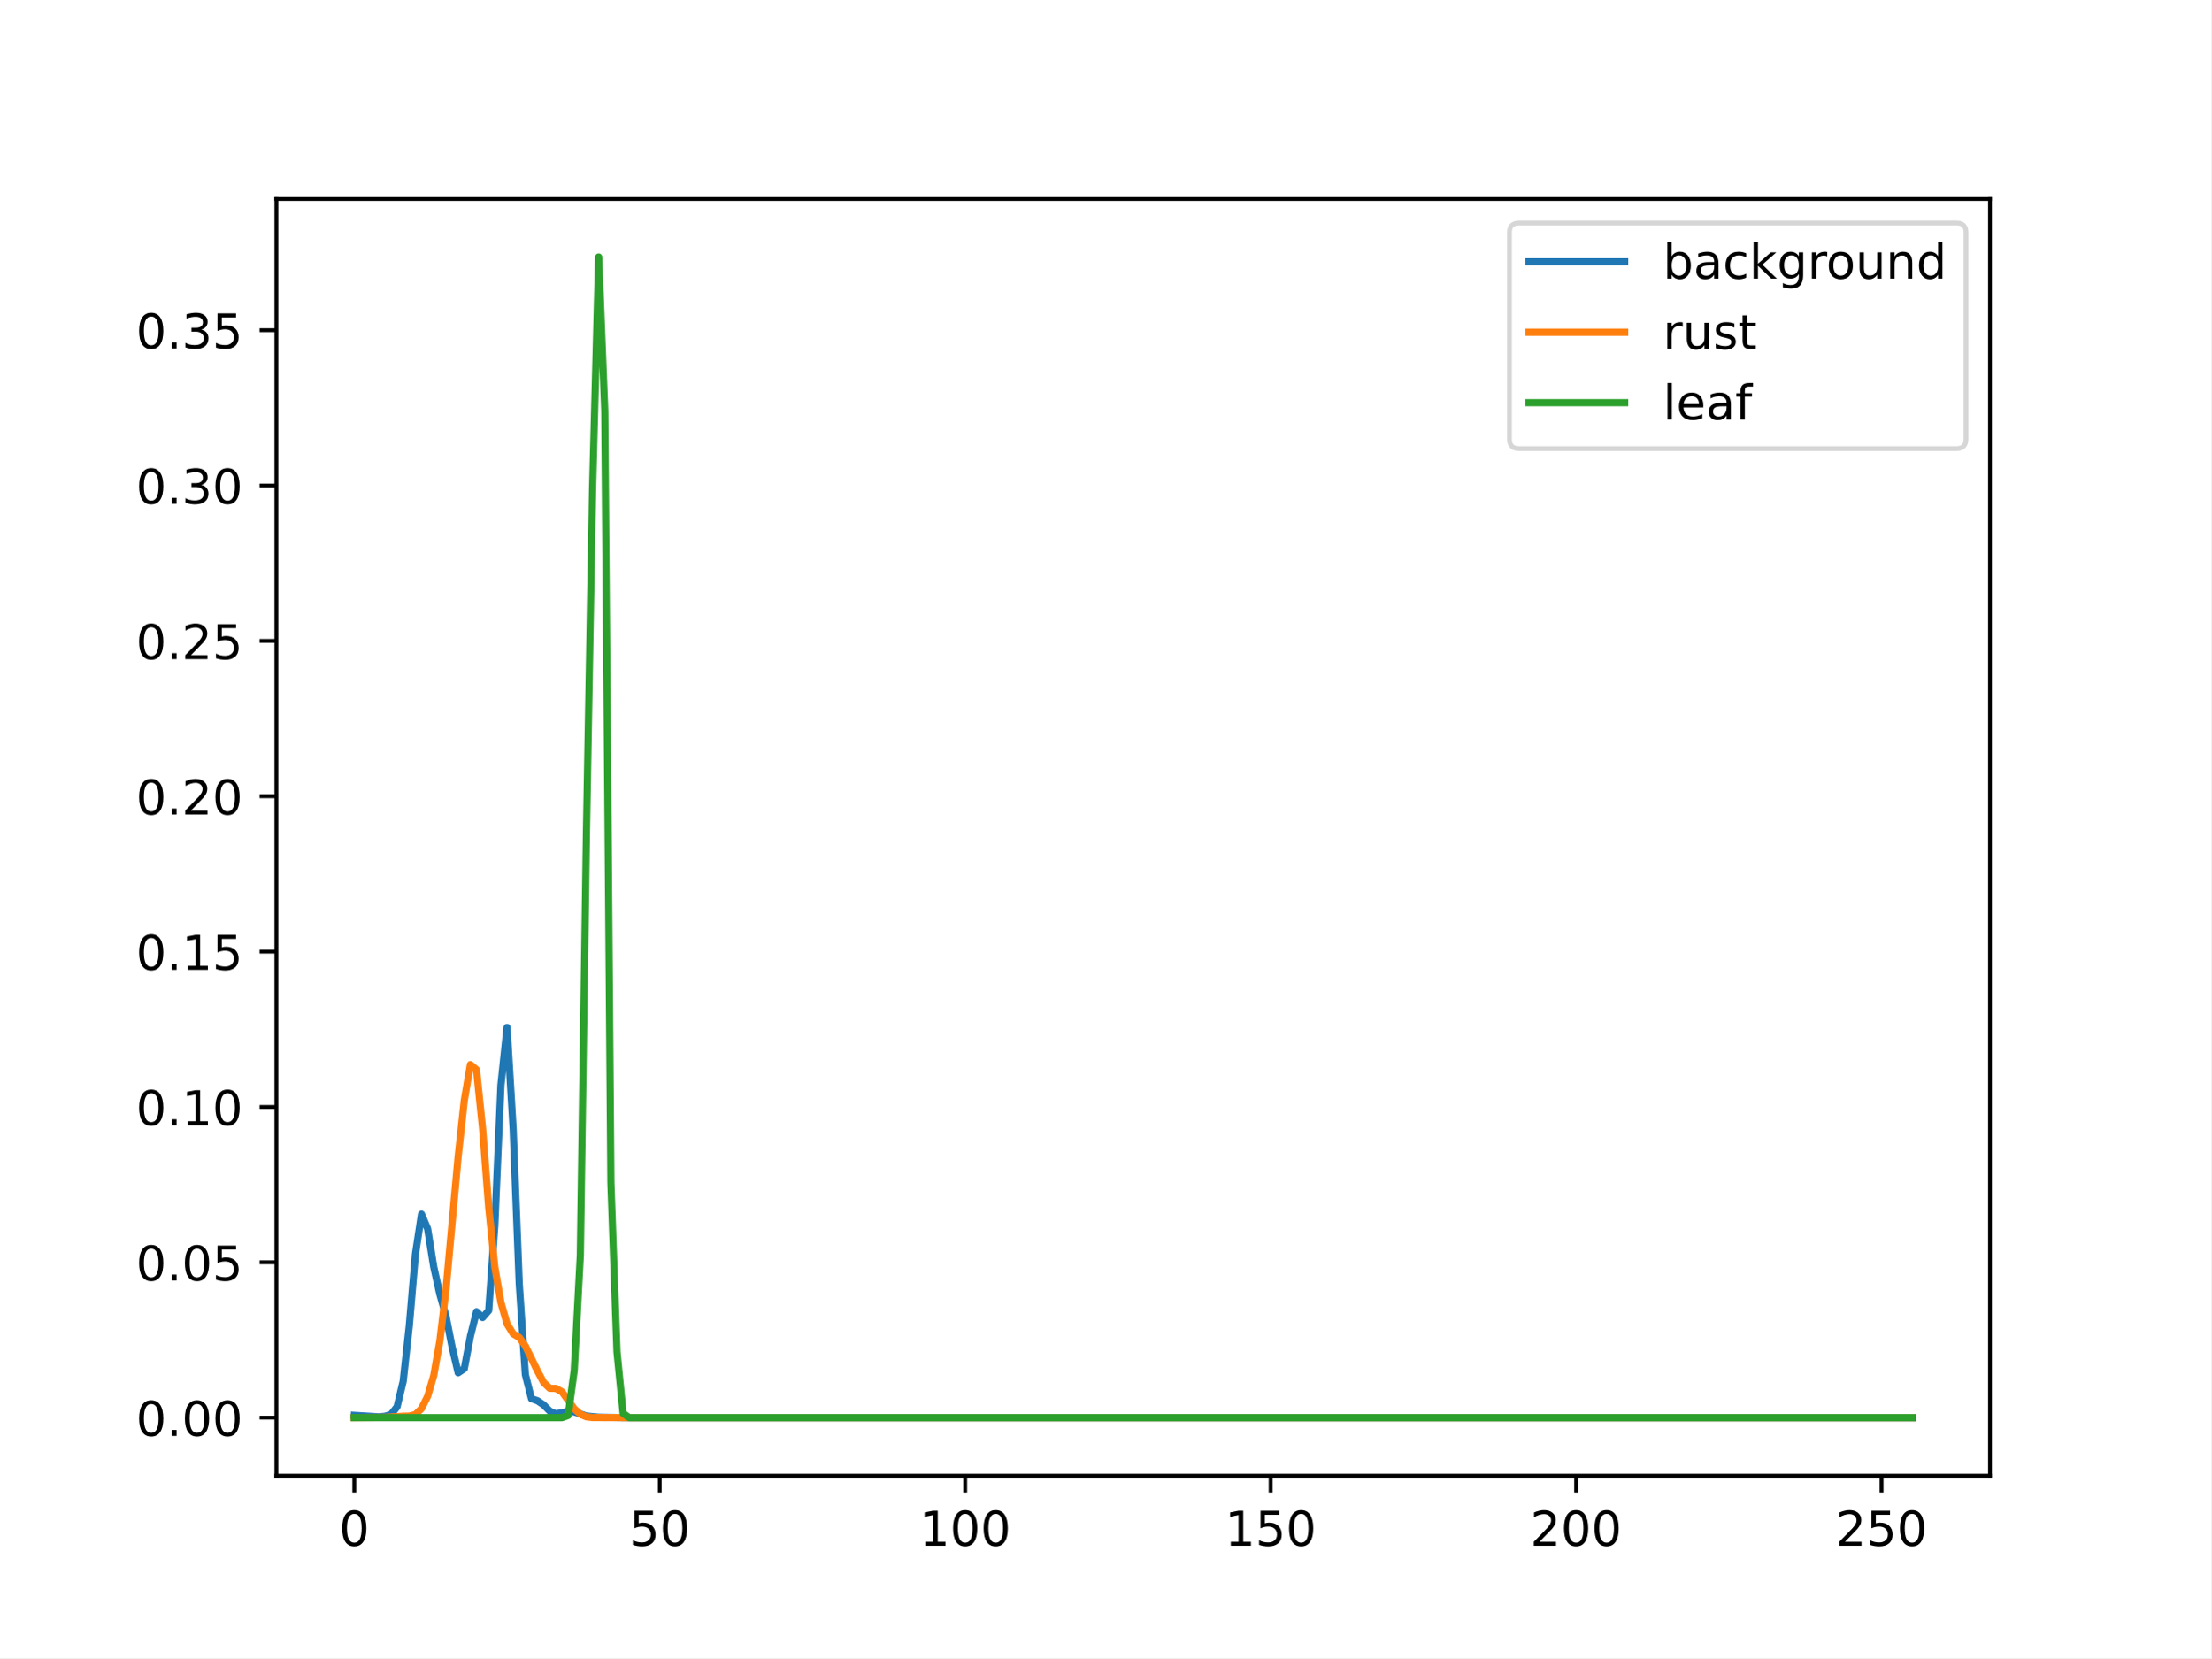
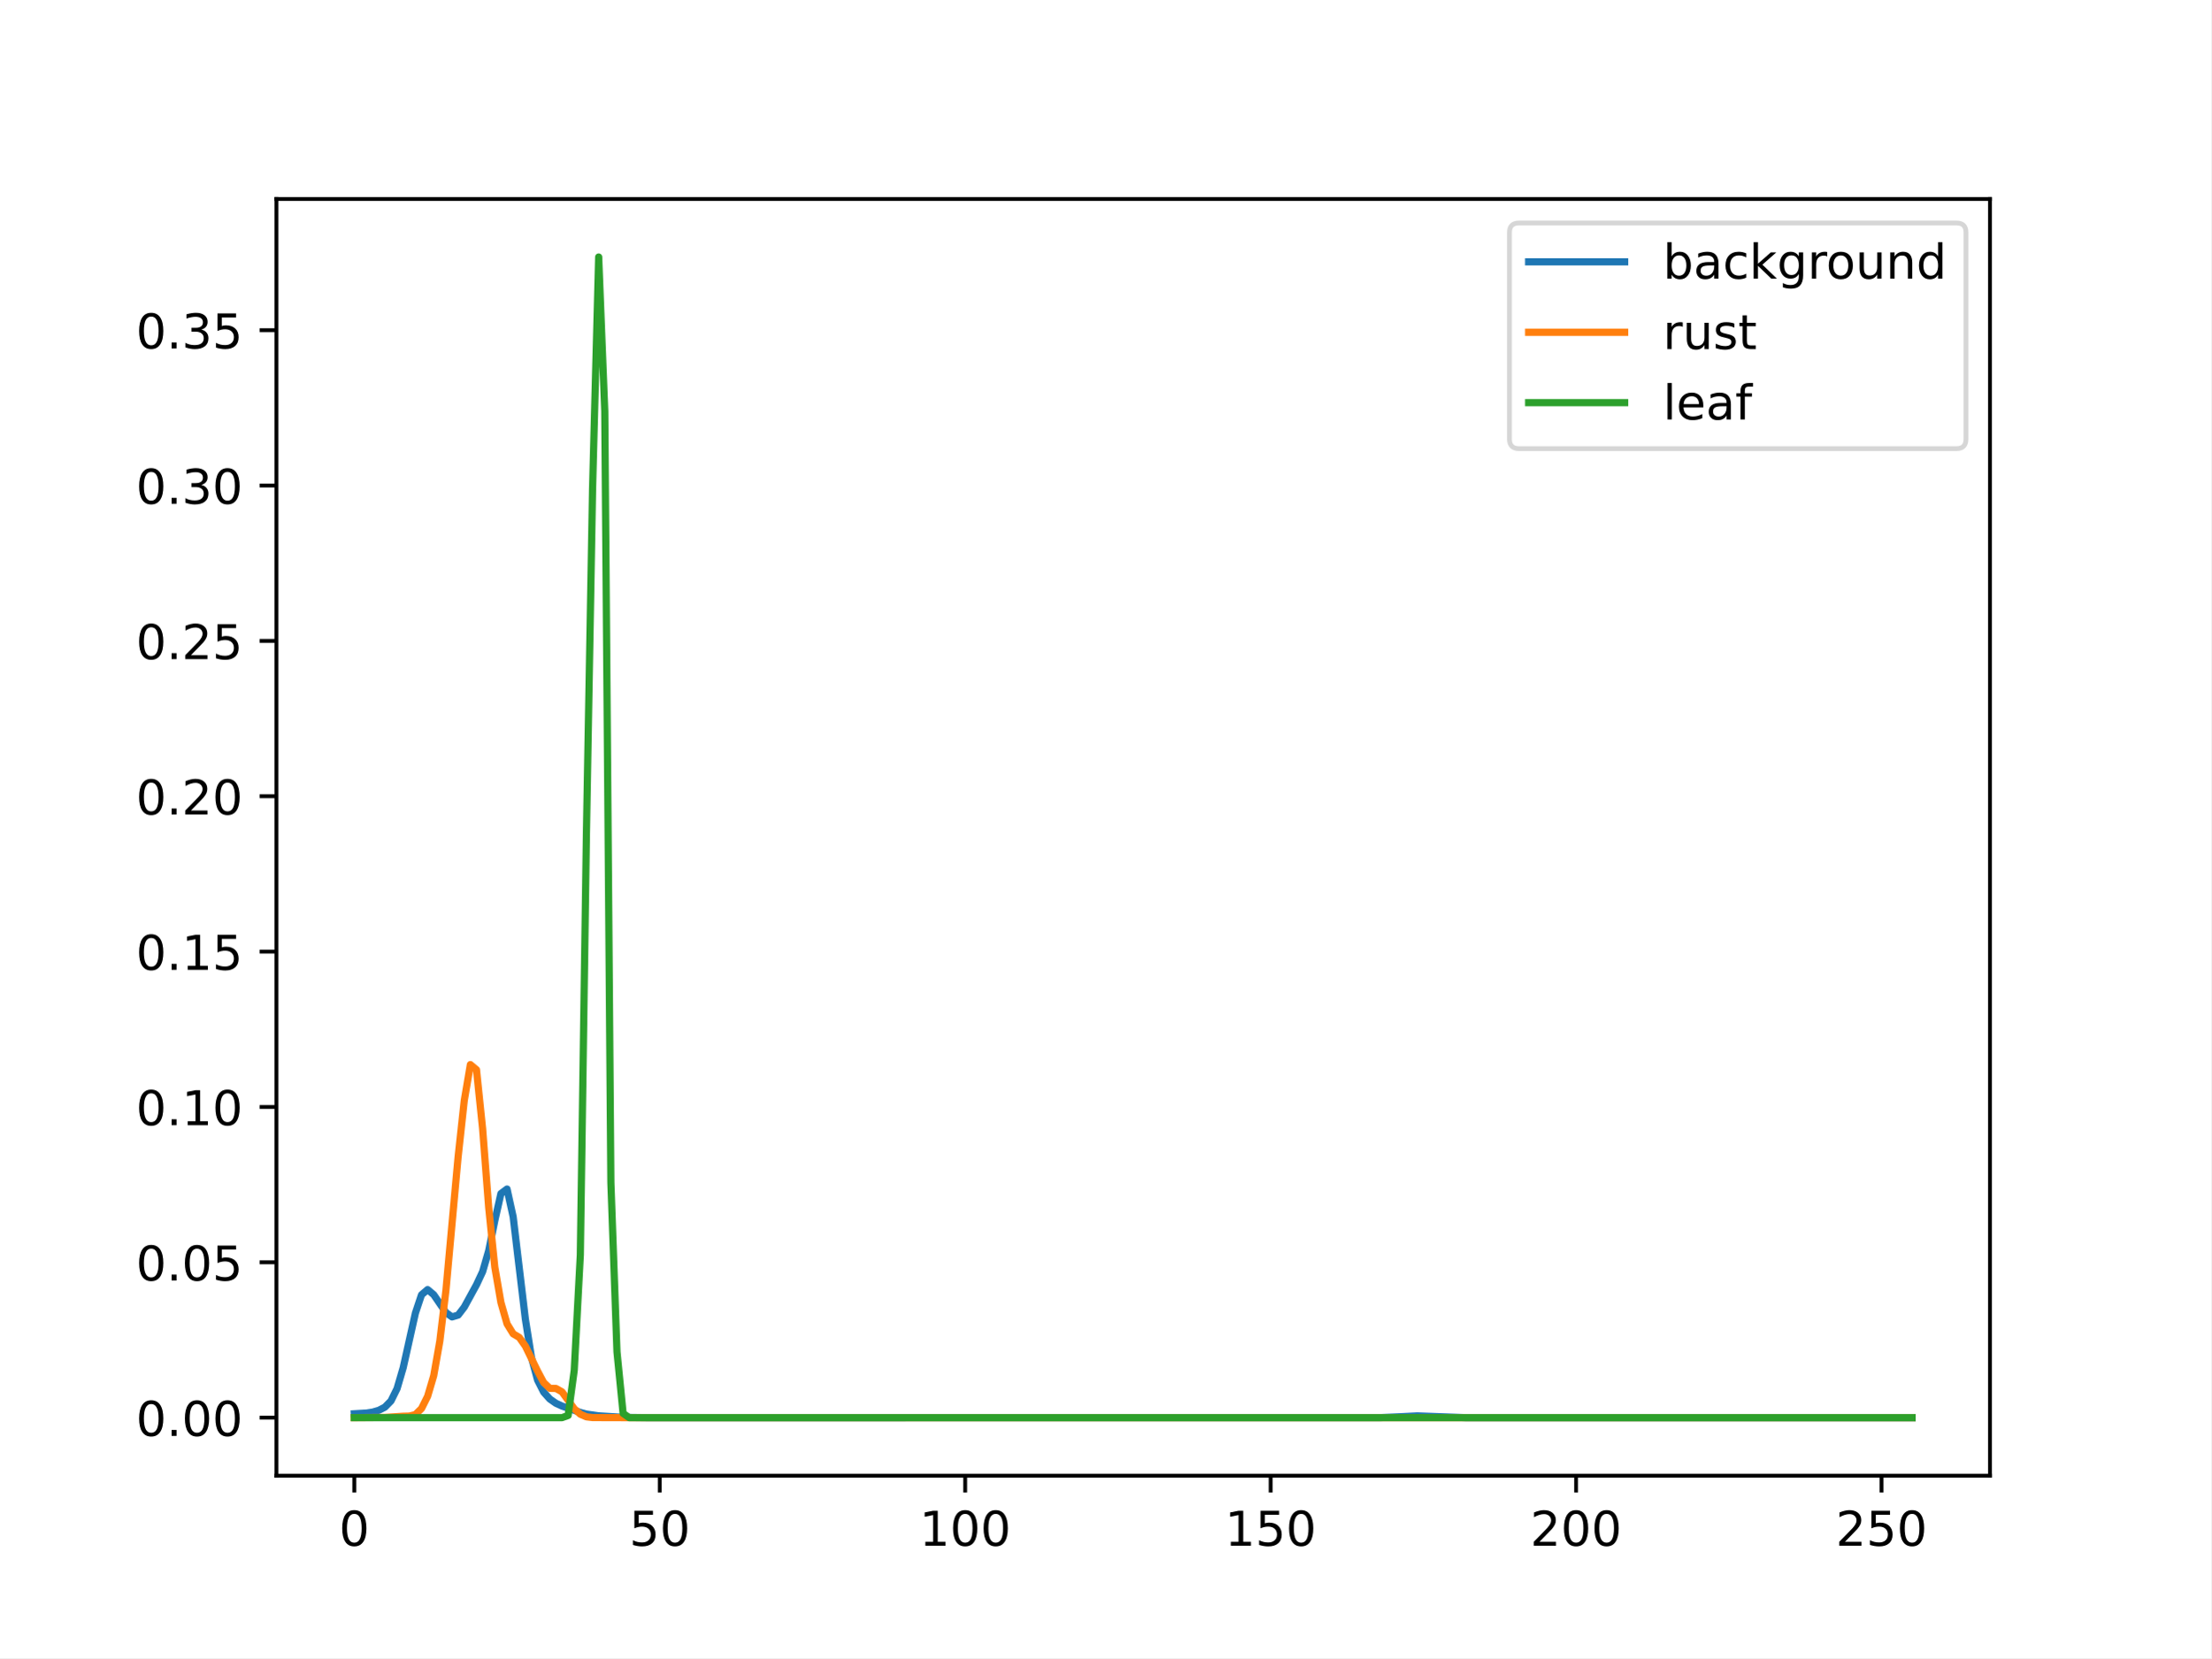
<svg xmlns="http://www.w3.org/2000/svg" xmlns:xlink="http://www.w3.org/1999/xlink" width="460.8pt" height="345.6pt" viewBox="0 0 460.8 345.6" version="1.1">
  <defs>
    <style type="text/css">*{stroke-linejoin: round; stroke-linecap: butt}</style>
  </defs>
  <g id="figure_1">
    <g id="patch_1">
      <path d="M 0 345.6  L 460.8 345.6  L 460.8 0  L 0 0  z " style="fill: #ffffff" />
    </g>
    <g id="axes_1">
      <g id="patch_2">
        <path d="M 57.6 307.584  L 414.72 307.584  L 414.72 41.472  L 57.6 41.472  z " style="fill: #ffffff" />
      </g>
      <g id="matplotlib.axis_1">
        <g id="xtick_1">
          <g id="line2d_1">
            <defs>
-               <path id="ma83d8492b4" d="M 0 0  L 0 3.5  " style="stroke: #000000; stroke-width: 0.8" />
-             </defs>
-             <g>
-               <use xlink:href="#ma83d8492b4" x="73.833" y="307.584" style="stroke: #000000; stroke-width: 0.8" />
+               <path id="mb909263d9c" d="M 0 0  L 0 3.5  " style="stroke: #000000; stroke-width: 0.8" />
+             </defs>
+             <g>
+               <use xlink:href="#mb909263d9c" x="73.833" y="307.584" style="stroke: #000000; stroke-width: 0.8" />
            </g>
          </g>
          <g id="text_1">
            <g transform="translate(70.65148 322.1824) scale(0.1 -0.1)">
              <defs>
                <path id="DejaVuSans-30" d="M 2034 4250  Q 1547 4250 1301 3770  Q 1056 3291 1056 2328  Q 1056 1369 1301 889  Q 1547 409 2034 409  Q 2525 409 2770 889  Q 3016 1369 3016 2328  Q 3016 3291 2770 3770  Q 2525 4250 2034 4250  z M 2034 4750  Q 2819 4750 3233 4129  Q 3647 3509 3647 2328  Q 3647 1150 3233 529  Q 2819 -91 2034 -91  Q 1250 -91 836 529  Q 422 1150 422 2328  Q 422 3509 836 4129  Q 1250 4750 2034 4750  z " transform="scale(0.015625)" />
              </defs>
              <use xlink:href="#DejaVuSans-30" />
            </g>
          </g>
        </g>
        <g id="xtick_2">
          <g id="line2d_2">
            <g>
-               <use xlink:href="#ma83d8492b4" x="137.49" y="307.584" style="stroke: #000000; stroke-width: 0.8" />
+               <use xlink:href="#mb909263d9c" x="137.49" y="307.584" style="stroke: #000000; stroke-width: 0.8" />
            </g>
          </g>
          <g id="text_2">
            <g transform="translate(131.128 322.1824) scale(0.1 -0.1)">
              <defs>
                <path id="DejaVuSans-35" d="M 691 4666  L 3169 4666  L 3169 4134  L 1269 4134  L 1269 2991  Q 1406 3038 1543 3061  Q 1681 3084 1819 3084  Q 2600 3084 3056 2656  Q 3513 2228 3513 1497  Q 3513 744 3044 326  Q 2575 -91 1722 -91  Q 1428 -91 1123 -41  Q 819 9 494 109  L 494 744  Q 775 591 1075 516  Q 1375 441 1709 441  Q 2250 441 2565 725  Q 2881 1009 2881 1497  Q 2881 1984 2565 2268  Q 2250 2553 1709 2553  Q 1456 2553 1204 2497  Q 953 2441 691 2322  L 691 4666  z " transform="scale(0.015625)" />
              </defs>
              <use xlink:href="#DejaVuSans-35" />
              <use xlink:href="#DejaVuSans-30" x="63.623" />
            </g>
          </g>
        </g>
        <g id="xtick_3">
          <g id="line2d_3">
            <g>
-               <use xlink:href="#ma83d8492b4" x="201.148" y="307.584" style="stroke: #000000; stroke-width: 0.8" />
+               <use xlink:href="#mb909263d9c" x="201.148" y="307.584" style="stroke: #000000; stroke-width: 0.8" />
            </g>
          </g>
          <g id="text_3">
            <g transform="translate(191.6045 322.1824) scale(0.1 -0.1)">
              <defs>
                <path id="DejaVuSans-31" d="M 794 531  L 1825 531  L 1825 4091  L 703 3866  L 703 4441  L 1819 4666  L 2450 4666  L 2450 531  L 3481 531  L 3481 0  L 794 0  L 794 531  z " transform="scale(0.015625)" />
              </defs>
              <use xlink:href="#DejaVuSans-31" />
              <use xlink:href="#DejaVuSans-30" x="63.623" />
              <use xlink:href="#DejaVuSans-30" x="127.246" />
            </g>
          </g>
        </g>
        <g id="xtick_4">
          <g id="line2d_4">
            <g>
-               <use xlink:href="#ma83d8492b4" x="264.806" y="307.584" style="stroke: #000000; stroke-width: 0.8" />
+               <use xlink:href="#mb909263d9c" x="264.806" y="307.584" style="stroke: #000000; stroke-width: 0.8" />
            </g>
          </g>
          <g id="text_4">
            <g transform="translate(255.2622 322.1824) scale(0.1 -0.1)">
              <use xlink:href="#DejaVuSans-31" />
              <use xlink:href="#DejaVuSans-35" x="63.623" />
              <use xlink:href="#DejaVuSans-30" x="127.246" />
            </g>
          </g>
        </g>
        <g id="xtick_5">
          <g id="line2d_5">
            <g>
-               <use xlink:href="#ma83d8492b4" x="328.464" y="307.584" style="stroke: #000000; stroke-width: 0.8" />
+               <use xlink:href="#mb909263d9c" x="328.464" y="307.584" style="stroke: #000000; stroke-width: 0.8" />
            </g>
          </g>
          <g id="text_5">
            <g transform="translate(318.92 322.1824) scale(0.1 -0.1)">
              <defs>
                <path id="DejaVuSans-32" d="M 1228 531  L 3431 531  L 3431 0  L 469 0  L 469 531  Q 828 903 1448 1529  Q 2069 2156 2228 2338  Q 2531 2678 2651 2914  Q 2772 3150 2772 3378  Q 2772 3750 2511 3984  Q 2250 4219 1831 4219  Q 1534 4219 1204 4116  Q 875 4013 500 3803  L 500 4441  Q 881 4594 1212 4672  Q 1544 4750 1819 4750  Q 2544 4750 2975 4387  Q 3406 4025 3406 3419  Q 3406 3131 3298 2873  Q 3191 2616 2906 2266  Q 2828 2175 2409 1742  Q 1991 1309 1228 531  z " transform="scale(0.015625)" />
              </defs>
              <use xlink:href="#DejaVuSans-32" />
              <use xlink:href="#DejaVuSans-30" x="63.623" />
              <use xlink:href="#DejaVuSans-30" x="127.246" />
            </g>
          </g>
        </g>
        <g id="xtick_6">
          <g id="line2d_6">
            <g>
-               <use xlink:href="#ma83d8492b4" x="392.121" y="307.584" style="stroke: #000000; stroke-width: 0.8" />
+               <use xlink:href="#mb909263d9c" x="392.121" y="307.584" style="stroke: #000000; stroke-width: 0.8" />
            </g>
          </g>
          <g id="text_6">
            <g transform="translate(382.5777 322.1824) scale(0.1 -0.1)">
              <use xlink:href="#DejaVuSans-32" />
              <use xlink:href="#DejaVuSans-35" x="63.623" />
              <use xlink:href="#DejaVuSans-30" x="127.246" />
            </g>
          </g>
        </g>
      </g>
      <g id="matplotlib.axis_2">
        <g id="ytick_1">
          <g id="line2d_7">
            <defs>
-               <path id="m3f6adb8451" d="M 0 0  L -3.5 0  " style="stroke: #000000; stroke-width: 0.8" />
-             </defs>
-             <g>
-               <use xlink:href="#m3f6adb8451" x="57.6" y="295.488" style="stroke: #000000; stroke-width: 0.8" />
+               <path id="mabd215b091" d="M 0 0  L -3.5 0  " style="stroke: #000000; stroke-width: 0.8" />
+             </defs>
+             <g>
+               <use xlink:href="#mabd215b091" x="57.6" y="295.488" style="stroke: #000000; stroke-width: 0.8" />
            </g>
          </g>
          <g id="text_7">
            <g transform="translate(28.33438 299.2872) scale(0.1 -0.1)">
              <defs>
                <path id="DejaVuSans-2e" d="M 684 794  L 1344 794  L 1344 0  L 684 0  L 684 794  z " transform="scale(0.015625)" />
              </defs>
              <use xlink:href="#DejaVuSans-30" />
              <use xlink:href="#DejaVuSans-2e" x="63.623" />
              <use xlink:href="#DejaVuSans-30" x="95.41" />
              <use xlink:href="#DejaVuSans-30" x="159.033" />
            </g>
          </g>
        </g>
        <g id="ytick_2">
          <g id="line2d_8">
            <g>
-               <use xlink:href="#m3f6adb8451" x="57.6" y="263.106" style="stroke: #000000; stroke-width: 0.8" />
+               <use xlink:href="#mabd215b091" x="57.6" y="263.106" style="stroke: #000000; stroke-width: 0.8" />
            </g>
          </g>
          <g id="text_8">
            <g transform="translate(28.33438 266.9054) scale(0.1 -0.1)">
              <use xlink:href="#DejaVuSans-30" />
              <use xlink:href="#DejaVuSans-2e" x="63.623" />
              <use xlink:href="#DejaVuSans-30" x="95.41" />
              <use xlink:href="#DejaVuSans-35" x="159.033" />
            </g>
          </g>
        </g>
        <g id="ytick_3">
          <g id="line2d_9">
            <g>
-               <use xlink:href="#m3f6adb8451" x="57.6" y="230.724" style="stroke: #000000; stroke-width: 0.8" />
+               <use xlink:href="#mabd215b091" x="57.6" y="230.724" style="stroke: #000000; stroke-width: 0.8" />
            </g>
          </g>
          <g id="text_9">
            <g transform="translate(28.33438 234.5236) scale(0.1 -0.1)">
              <use xlink:href="#DejaVuSans-30" />
              <use xlink:href="#DejaVuSans-2e" x="63.623" />
              <use xlink:href="#DejaVuSans-31" x="95.41" />
              <use xlink:href="#DejaVuSans-30" x="159.033" />
            </g>
          </g>
        </g>
        <g id="ytick_4">
          <g id="line2d_10">
            <g>
-               <use xlink:href="#m3f6adb8451" x="57.6" y="198.343" style="stroke: #000000; stroke-width: 0.8" />
+               <use xlink:href="#mabd215b091" x="57.6" y="198.343" style="stroke: #000000; stroke-width: 0.8" />
            </g>
          </g>
          <g id="text_10">
            <g transform="translate(28.33438 202.1418) scale(0.1 -0.1)">
              <use xlink:href="#DejaVuSans-30" />
              <use xlink:href="#DejaVuSans-2e" x="63.623" />
              <use xlink:href="#DejaVuSans-31" x="95.41" />
              <use xlink:href="#DejaVuSans-35" x="159.033" />
            </g>
          </g>
        </g>
        <g id="ytick_5">
          <g id="line2d_11">
            <g>
-               <use xlink:href="#m3f6adb8451" x="57.6" y="165.961" style="stroke: #000000; stroke-width: 0.8" />
+               <use xlink:href="#mabd215b091" x="57.6" y="165.961" style="stroke: #000000; stroke-width: 0.8" />
            </g>
          </g>
          <g id="text_11">
            <g transform="translate(28.33438 169.7601) scale(0.1 -0.1)">
              <use xlink:href="#DejaVuSans-30" />
              <use xlink:href="#DejaVuSans-2e" x="63.623" />
              <use xlink:href="#DejaVuSans-32" x="95.41" />
              <use xlink:href="#DejaVuSans-30" x="159.033" />
            </g>
          </g>
        </g>
        <g id="ytick_6">
          <g id="line2d_12">
            <g>
-               <use xlink:href="#m3f6adb8451" x="57.6" y="133.579" style="stroke: #000000; stroke-width: 0.8" />
+               <use xlink:href="#mabd215b091" x="57.6" y="133.579" style="stroke: #000000; stroke-width: 0.8" />
            </g>
          </g>
          <g id="text_12">
            <g transform="translate(28.33438 137.3783) scale(0.1 -0.1)">
              <use xlink:href="#DejaVuSans-30" />
              <use xlink:href="#DejaVuSans-2e" x="63.623" />
              <use xlink:href="#DejaVuSans-32" x="95.41" />
              <use xlink:href="#DejaVuSans-35" x="159.033" />
            </g>
          </g>
        </g>
        <g id="ytick_7">
          <g id="line2d_13">
            <g>
-               <use xlink:href="#m3f6adb8451" x="57.6" y="101.197" style="stroke: #000000; stroke-width: 0.8" />
+               <use xlink:href="#mabd215b091" x="57.6" y="101.197" style="stroke: #000000; stroke-width: 0.8" />
            </g>
          </g>
          <g id="text_13">
            <g transform="translate(28.33438 104.9965) scale(0.1 -0.1)">
              <defs>
                <path id="DejaVuSans-33" d="M 2597 2516  Q 3050 2419 3304 2112  Q 3559 1806 3559 1356  Q 3559 666 3084 287  Q 2609 -91 1734 -91  Q 1441 -91 1130 -33  Q 819 25 488 141  L 488 750  Q 750 597 1062 519  Q 1375 441 1716 441  Q 2309 441 2620 675  Q 2931 909 2931 1356  Q 2931 1769 2642 2001  Q 2353 2234 1838 2234  L 1294 2234  L 1294 2753  L 1863 2753  Q 2328 2753 2575 2939  Q 2822 3125 2822 3475  Q 2822 3834 2567 4026  Q 2313 4219 1838 4219  Q 1578 4219 1281 4162  Q 984 4106 628 3988  L 628 4550  Q 988 4650 1302 4700  Q 1616 4750 1894 4750  Q 2613 4750 3031 4423  Q 3450 4097 3450 3541  Q 3450 3153 3228 2886  Q 3006 2619 2597 2516  z " transform="scale(0.015625)" />
              </defs>
              <use xlink:href="#DejaVuSans-30" />
              <use xlink:href="#DejaVuSans-2e" x="63.623" />
              <use xlink:href="#DejaVuSans-33" x="95.41" />
              <use xlink:href="#DejaVuSans-30" x="159.033" />
            </g>
          </g>
        </g>
        <g id="ytick_8">
          <g id="line2d_14">
            <g>
-               <use xlink:href="#m3f6adb8451" x="57.6" y="68.815" style="stroke: #000000; stroke-width: 0.8" />
+               <use xlink:href="#mabd215b091" x="57.6" y="68.815" style="stroke: #000000; stroke-width: 0.8" />
            </g>
          </g>
          <g id="text_14">
            <g transform="translate(28.33438 72.61468) scale(0.1 -0.1)">
              <use xlink:href="#DejaVuSans-30" />
              <use xlink:href="#DejaVuSans-2e" x="63.623" />
              <use xlink:href="#DejaVuSans-33" x="95.41" />
              <use xlink:href="#DejaVuSans-35" x="159.033" />
            </g>
          </g>
        </g>
      </g>
      <g id="line2d_15">
-         <path d="M 73.833 295.007  L 78.925 295.318  L 80.199 295.203  L 81.472 294.837  L 82.745 293.222  L 84.018 287.898  L 85.291 276.319  L 86.564 261.451  L 87.837 253.072  L 89.111 256.128  L 90.384 264.059  L 91.657 269.756  L 92.93 274.278  L 94.203 280.719  L 95.476 286.136  L 96.75 285.274  L 98.023 278.522  L 99.296 273.405  L 100.569 274.615  L 101.842 273.152  L 103.115 255.4  L 104.388 226.183  L 105.662 214.157  L 106.935 235.273  L 108.208 267.608  L 109.481 286.519  L 110.754 291.536  L 112.027 291.975  L 113.301 292.836  L 114.574 294.128  L 115.847 294.701  L 118.393 294.166  L 119.666 294.289  L 122.213 295.147  L 124.759 295.403  L 129.852 295.488  L 398.487 295.488  L 398.487 295.488  " clip-path="url(#p2bdd98da1e)" style="fill: none; stroke: #1f77b4; stroke-width: 1.5; stroke-linecap: square" />
+         <path d="M 73.833 294.676  L 76.379 294.528  L 77.652 294.331  L 78.925 293.96  L 80.199 293.304  L 81.472 292.003  L 82.745 289.421  L 84.018 285.081  L 86.564 273.691  L 87.837 269.885  L 89.111 268.791  L 90.384 269.856  L 92.93 273.584  L 94.203 274.49  L 95.476 274.106  L 96.75 272.442  L 99.296 267.785  L 100.569 265.064  L 101.842 260.687  L 103.115 254.421  L 104.388 248.784  L 105.662 247.833  L 106.935 253.607  L 109.481 274.911  L 110.754 282.943  L 112.027 287.659  L 113.301 290.168  L 114.574 291.594  L 115.847 292.484  L 117.12 293.069  L 120.939 294.395  L 122.213 294.74  L 124.759 295.107  L 129.852 295.425  L 134.944 295.487  L 287.723 295.474  L 291.542 295.309  L 295.362 295.117  L 305.547 295.488  L 398.487 295.488  L 398.487 295.488  " clip-path="url(#p56d61455b7)" style="fill: none; stroke: #1f77b4; stroke-width: 1.5; stroke-linecap: square" />
      </g>
      <g id="line2d_16">
-         <path d="M 73.833 295.488  L 80.199 295.44  L 84.018 295.188  L 85.291 295.158  L 86.564 294.846  L 87.837 293.586  L 89.111 291.033  L 90.384 286.727  L 91.657 279.518  L 92.93 268.925  L 95.476 241.048  L 96.75 229.383  L 98.023 221.9  L 99.296 222.961  L 100.569 235.243  L 101.842 251.679  L 103.115 264.11  L 104.388 271.476  L 105.662 275.931  L 106.935 278.008  L 108.208 278.76  L 109.481 280.56  L 112.027 285.789  L 113.301 288.175  L 114.574 289.369  L 115.847 289.398  L 117.12 290.109  L 119.666 293.636  L 120.939 294.772  L 122.213 295.312  L 123.486 295.465  L 131.125 295.488  L 398.487 295.488  L 398.487 295.488  " clip-path="url(#p2bdd98da1e)" style="fill: none; stroke: #ff7f0e; stroke-width: 1.5; stroke-linecap: square" />
+         <path d="M 73.833 295.488  L 80.199 295.44  L 84.018 295.188  L 85.291 295.158  L 86.564 294.846  L 87.837 293.586  L 89.111 291.033  L 90.384 286.727  L 91.657 279.518  L 92.93 268.925  L 95.476 241.048  L 96.75 229.383  L 98.023 221.9  L 99.296 222.961  L 100.569 235.243  L 101.842 251.679  L 103.115 264.11  L 104.388 271.476  L 105.662 275.931  L 106.935 278.008  L 108.208 278.76  L 109.481 280.56  L 112.027 285.789  L 113.301 288.175  L 114.574 289.369  L 115.847 289.398  L 117.12 290.109  L 119.666 293.636  L 120.939 294.772  L 122.213 295.312  L 123.486 295.465  L 131.125 295.488  L 398.487 295.488  L 398.487 295.488  " clip-path="url(#p56d61455b7)" style="fill: none; stroke: #ff7f0e; stroke-width: 1.5; stroke-linecap: square" />
      </g>
      <g id="line2d_17">
-         <path d="M 73.833 295.488  L 117.12 295.487  L 118.393 295.03  L 119.666 285.63  L 120.939 261.578  L 122.213 173.593  L 123.486 101.979  L 124.759 53.568  L 126.032 85.719  L 127.305 246.437  L 128.578 281.766  L 129.852 294.594  L 131.125 295.485  L 179.505 295.488  L 398.487 295.488  L 398.487 295.488  " clip-path="url(#p2bdd98da1e)" style="fill: none; stroke: #2ca02c; stroke-width: 1.5; stroke-linecap: square" />
+         <path d="M 73.833 295.488  L 117.12 295.487  L 118.393 295.03  L 119.666 285.63  L 120.939 261.578  L 122.213 173.593  L 123.486 101.979  L 124.759 53.568  L 126.032 85.719  L 127.305 246.437  L 128.578 281.766  L 129.852 294.594  L 131.125 295.485  L 179.505 295.488  L 398.487 295.488  L 398.487 295.488  " clip-path="url(#p56d61455b7)" style="fill: none; stroke: #2ca02c; stroke-width: 1.5; stroke-linecap: square" />
      </g>
      <g id="patch_3">
        <path d="M 57.6 307.584  L 57.6 41.472  " style="fill: none; stroke: #000000; stroke-width: 0.8; stroke-linejoin: miter; stroke-linecap: square" />
      </g>
      <g id="patch_4">
        <path d="M 414.72 307.584  L 414.72 41.472  " style="fill: none; stroke: #000000; stroke-width: 0.8; stroke-linejoin: miter; stroke-linecap: square" />
      </g>
      <g id="patch_5">
        <path d="M 57.6 307.584  L 414.72 307.584  " style="fill: none; stroke: #000000; stroke-width: 0.8; stroke-linejoin: miter; stroke-linecap: square" />
      </g>
      <g id="patch_6">
        <path d="M 57.6 41.472  L 414.72 41.472  " style="fill: none; stroke: #000000; stroke-width: 0.8; stroke-linejoin: miter; stroke-linecap: square" />
      </g>
      <g id="legend_1">
        <g id="patch_7">
          <path d="M 316.578 93.506  L 407.72 93.506  Q 409.72 93.506 409.72 91.506  L 409.72 48.472  Q 409.72 46.472 407.72 46.472  L 316.578 46.472  Q 314.578 46.472 314.578 48.472  L 314.578 91.506  Q 314.578 93.506 316.578 93.506  z " style="fill: #ffffff; opacity: 0.8; stroke: #cccccc; stroke-linejoin: miter" />
        </g>
        <g id="line2d_18">
          <path d="M 318.578 54.57  L 328.578 54.57  L 338.578 54.57  " style="fill: none; stroke: #1f77b4; stroke-width: 1.5; stroke-linecap: square" />
        </g>
        <g id="text_15">
          <g transform="translate(346.5778 58.07044) scale(0.1 -0.1)">
            <defs>
              <path id="DejaVuSans-62" d="M 3116 1747  Q 3116 2381 2855 2742  Q 2594 3103 2138 3103  Q 1681 3103 1420 2742  Q 1159 2381 1159 1747  Q 1159 1113 1420 752  Q 1681 391 2138 391  Q 2594 391 2855 752  Q 3116 1113 3116 1747  z M 1159 2969  Q 1341 3281 1617 3432  Q 1894 3584 2278 3584  Q 2916 3584 3314 3078  Q 3713 2572 3713 1747  Q 3713 922 3314 415  Q 2916 -91 2278 -91  Q 1894 -91 1617 61  Q 1341 213 1159 525  L 1159 0  L 581 0  L 581 4863  L 1159 4863  L 1159 2969  z " transform="scale(0.015625)" />
              <path id="DejaVuSans-61" d="M 2194 1759  Q 1497 1759 1228 1600  Q 959 1441 959 1056  Q 959 750 1161 570  Q 1363 391 1709 391  Q 2188 391 2477 730  Q 2766 1069 2766 1631  L 2766 1759  L 2194 1759  z M 3341 1997  L 3341 0  L 2766 0  L 2766 531  Q 2569 213 2275 61  Q 1981 -91 1556 -91  Q 1019 -91 701 211  Q 384 513 384 1019  Q 384 1609 779 1909  Q 1175 2209 1959 2209  L 2766 2209  L 2766 2266  Q 2766 2663 2505 2880  Q 2244 3097 1772 3097  Q 1472 3097 1187 3025  Q 903 2953 641 2809  L 641 3341  Q 956 3463 1253 3523  Q 1550 3584 1831 3584  Q 2591 3584 2966 3190  Q 3341 2797 3341 1997  z " transform="scale(0.015625)" />
              <path id="DejaVuSans-63" d="M 3122 3366  L 3122 2828  Q 2878 2963 2633 3030  Q 2388 3097 2138 3097  Q 1578 3097 1268 2742  Q 959 2388 959 1747  Q 959 1106 1268 751  Q 1578 397 2138 397  Q 2388 397 2633 464  Q 2878 531 3122 666  L 3122 134  Q 2881 22 2623 -34  Q 2366 -91 2075 -91  Q 1284 -91 818 406  Q 353 903 353 1747  Q 353 2603 823 3093  Q 1294 3584 2113 3584  Q 2378 3584 2631 3529  Q 2884 3475 3122 3366  z " transform="scale(0.015625)" />
              <path id="DejaVuSans-6b" d="M 581 4863  L 1159 4863  L 1159 1991  L 2875 3500  L 3609 3500  L 1753 1863  L 3688 0  L 2938 0  L 1159 1709  L 1159 0  L 581 0  L 581 4863  z " transform="scale(0.015625)" />
              <path id="DejaVuSans-67" d="M 2906 1791  Q 2906 2416 2648 2759  Q 2391 3103 1925 3103  Q 1463 3103 1205 2759  Q 947 2416 947 1791  Q 947 1169 1205 825  Q 1463 481 1925 481  Q 2391 481 2648 825  Q 2906 1169 2906 1791  z M 3481 434  Q 3481 -459 3084 -895  Q 2688 -1331 1869 -1331  Q 1566 -1331 1297 -1286  Q 1028 -1241 775 -1147  L 775 -588  Q 1028 -725 1275 -790  Q 1522 -856 1778 -856  Q 2344 -856 2625 -561  Q 2906 -266 2906 331  L 2906 616  Q 2728 306 2450 153  Q 2172 0 1784 0  Q 1141 0 747 490  Q 353 981 353 1791  Q 353 2603 747 3093  Q 1141 3584 1784 3584  Q 2172 3584 2450 3431  Q 2728 3278 2906 2969  L 2906 3500  L 3481 3500  L 3481 434  z " transform="scale(0.015625)" />
              <path id="DejaVuSans-72" d="M 2631 2963  Q 2534 3019 2420 3045  Q 2306 3072 2169 3072  Q 1681 3072 1420 2755  Q 1159 2438 1159 1844  L 1159 0  L 581 0  L 581 3500  L 1159 3500  L 1159 2956  Q 1341 3275 1631 3429  Q 1922 3584 2338 3584  Q 2397 3584 2469 3576  Q 2541 3569 2628 3553  L 2631 2963  z " transform="scale(0.015625)" />
              <path id="DejaVuSans-6f" d="M 1959 3097  Q 1497 3097 1228 2736  Q 959 2375 959 1747  Q 959 1119 1226 758  Q 1494 397 1959 397  Q 2419 397 2687 759  Q 2956 1122 2956 1747  Q 2956 2369 2687 2733  Q 2419 3097 1959 3097  z M 1959 3584  Q 2709 3584 3137 3096  Q 3566 2609 3566 1747  Q 3566 888 3137 398  Q 2709 -91 1959 -91  Q 1206 -91 779 398  Q 353 888 353 1747  Q 353 2609 779 3096  Q 1206 3584 1959 3584  z " transform="scale(0.015625)" />
              <path id="DejaVuSans-75" d="M 544 1381  L 544 3500  L 1119 3500  L 1119 1403  Q 1119 906 1312 657  Q 1506 409 1894 409  Q 2359 409 2629 706  Q 2900 1003 2900 1516  L 2900 3500  L 3475 3500  L 3475 0  L 2900 0  L 2900 538  Q 2691 219 2414 64  Q 2138 -91 1772 -91  Q 1169 -91 856 284  Q 544 659 544 1381  z M 1991 3584  L 1991 3584  z " transform="scale(0.015625)" />
              <path id="DejaVuSans-6e" d="M 3513 2113  L 3513 0  L 2938 0  L 2938 2094  Q 2938 2591 2744 2837  Q 2550 3084 2163 3084  Q 1697 3084 1428 2787  Q 1159 2491 1159 1978  L 1159 0  L 581 0  L 581 3500  L 1159 3500  L 1159 2956  Q 1366 3272 1645 3428  Q 1925 3584 2291 3584  Q 2894 3584 3203 3211  Q 3513 2838 3513 2113  z " transform="scale(0.015625)" />
              <path id="DejaVuSans-64" d="M 2906 2969  L 2906 4863  L 3481 4863  L 3481 0  L 2906 0  L 2906 525  Q 2725 213 2448 61  Q 2172 -91 1784 -91  Q 1150 -91 751 415  Q 353 922 353 1747  Q 353 2572 751 3078  Q 1150 3584 1784 3584  Q 2172 3584 2448 3432  Q 2725 3281 2906 2969  z M 947 1747  Q 947 1113 1208 752  Q 1469 391 1925 391  Q 2381 391 2643 752  Q 2906 1113 2906 1747  Q 2906 2381 2643 2742  Q 2381 3103 1925 3103  Q 1469 3103 1208 2742  Q 947 2381 947 1747  z " transform="scale(0.015625)" />
            </defs>
            <use xlink:href="#DejaVuSans-62" />
            <use xlink:href="#DejaVuSans-61" x="63.477" />
            <use xlink:href="#DejaVuSans-63" x="124.756" />
            <use xlink:href="#DejaVuSans-6b" x="179.736" />
            <use xlink:href="#DejaVuSans-67" x="237.646" />
            <use xlink:href="#DejaVuSans-72" x="301.123" />
            <use xlink:href="#DejaVuSans-6f" x="339.986" />
            <use xlink:href="#DejaVuSans-75" x="401.168" />
            <use xlink:href="#DejaVuSans-6e" x="464.547" />
            <use xlink:href="#DejaVuSans-64" x="527.926" />
          </g>
        </g>
        <g id="line2d_19">
          <path d="M 318.578 69.249  L 328.578 69.249  L 338.578 69.249  " style="fill: none; stroke: #ff7f0e; stroke-width: 1.5; stroke-linecap: square" />
        </g>
        <g id="text_16">
          <g transform="translate(346.5778 72.74856) scale(0.1 -0.1)">
            <defs>
              <path id="DejaVuSans-73" d="M 2834 3397  L 2834 2853  Q 2591 2978 2328 3040  Q 2066 3103 1784 3103  Q 1356 3103 1142 2972  Q 928 2841 928 2578  Q 928 2378 1081 2264  Q 1234 2150 1697 2047  L 1894 2003  Q 2506 1872 2764 1633  Q 3022 1394 3022 966  Q 3022 478 2636 193  Q 2250 -91 1575 -91  Q 1294 -91 989 -36  Q 684 19 347 128  L 347 722  Q 666 556 975 473  Q 1284 391 1588 391  Q 1994 391 2212 530  Q 2431 669 2431 922  Q 2431 1156 2273 1281  Q 2116 1406 1581 1522  L 1381 1569  Q 847 1681 609 1914  Q 372 2147 372 2553  Q 372 3047 722 3315  Q 1072 3584 1716 3584  Q 2034 3584 2315 3537  Q 2597 3491 2834 3397  z " transform="scale(0.015625)" />
              <path id="DejaVuSans-74" d="M 1172 4494  L 1172 3500  L 2356 3500  L 2356 3053  L 1172 3053  L 1172 1153  Q 1172 725 1289 603  Q 1406 481 1766 481  L 2356 481  L 2356 0  L 1766 0  Q 1100 0 847 248  Q 594 497 594 1153  L 594 3053  L 172 3053  L 172 3500  L 594 3500  L 594 4494  L 1172 4494  z " transform="scale(0.015625)" />
            </defs>
            <use xlink:href="#DejaVuSans-72" />
            <use xlink:href="#DejaVuSans-75" x="41.113" />
            <use xlink:href="#DejaVuSans-73" x="104.492" />
            <use xlink:href="#DejaVuSans-74" x="156.592" />
          </g>
        </g>
        <g id="line2d_20">
          <path d="M 318.578 83.927  L 328.578 83.927  L 338.578 83.927  " style="fill: none; stroke: #2ca02c; stroke-width: 1.5; stroke-linecap: square" />
        </g>
        <g id="text_17">
          <g transform="translate(346.5778 87.42669) scale(0.1 -0.1)">
            <defs>
              <path id="DejaVuSans-6c" d="M 603 4863  L 1178 4863  L 1178 0  L 603 0  L 603 4863  z " transform="scale(0.015625)" />
              <path id="DejaVuSans-65" d="M 3597 1894  L 3597 1613  L 953 1613  Q 991 1019 1311 708  Q 1631 397 2203 397  Q 2534 397 2845 478  Q 3156 559 3463 722  L 3463 178  Q 3153 47 2828 -22  Q 2503 -91 2169 -91  Q 1331 -91 842 396  Q 353 884 353 1716  Q 353 2575 817 3079  Q 1281 3584 2069 3584  Q 2775 3584 3186 3129  Q 3597 2675 3597 1894  z M 3022 2063  Q 3016 2534 2758 2815  Q 2500 3097 2075 3097  Q 1594 3097 1305 2825  Q 1016 2553 972 2059  L 3022 2063  z " transform="scale(0.015625)" />
              <path id="DejaVuSans-66" d="M 2375 4863  L 2375 4384  L 1825 4384  Q 1516 4384 1395 4259  Q 1275 4134 1275 3809  L 1275 3500  L 2222 3500  L 2222 3053  L 1275 3053  L 1275 0  L 697 0  L 697 3053  L 147 3053  L 147 3500  L 697 3500  L 697 3744  Q 697 4328 969 4595  Q 1241 4863 1831 4863  L 2375 4863  z " transform="scale(0.015625)" />
            </defs>
            <use xlink:href="#DejaVuSans-6c" />
            <use xlink:href="#DejaVuSans-65" x="27.783" />
            <use xlink:href="#DejaVuSans-61" x="89.307" />
            <use xlink:href="#DejaVuSans-66" x="150.586" />
          </g>
        </g>
      </g>
    </g>
  </g>
  <defs>
-     <clipPath id="p2bdd98da1e">
+     <clipPath id="p56d61455b7">
      <rect x="57.6" y="41.472" width="357.12" height="266.112" />
    </clipPath>
  </defs>
</svg>
